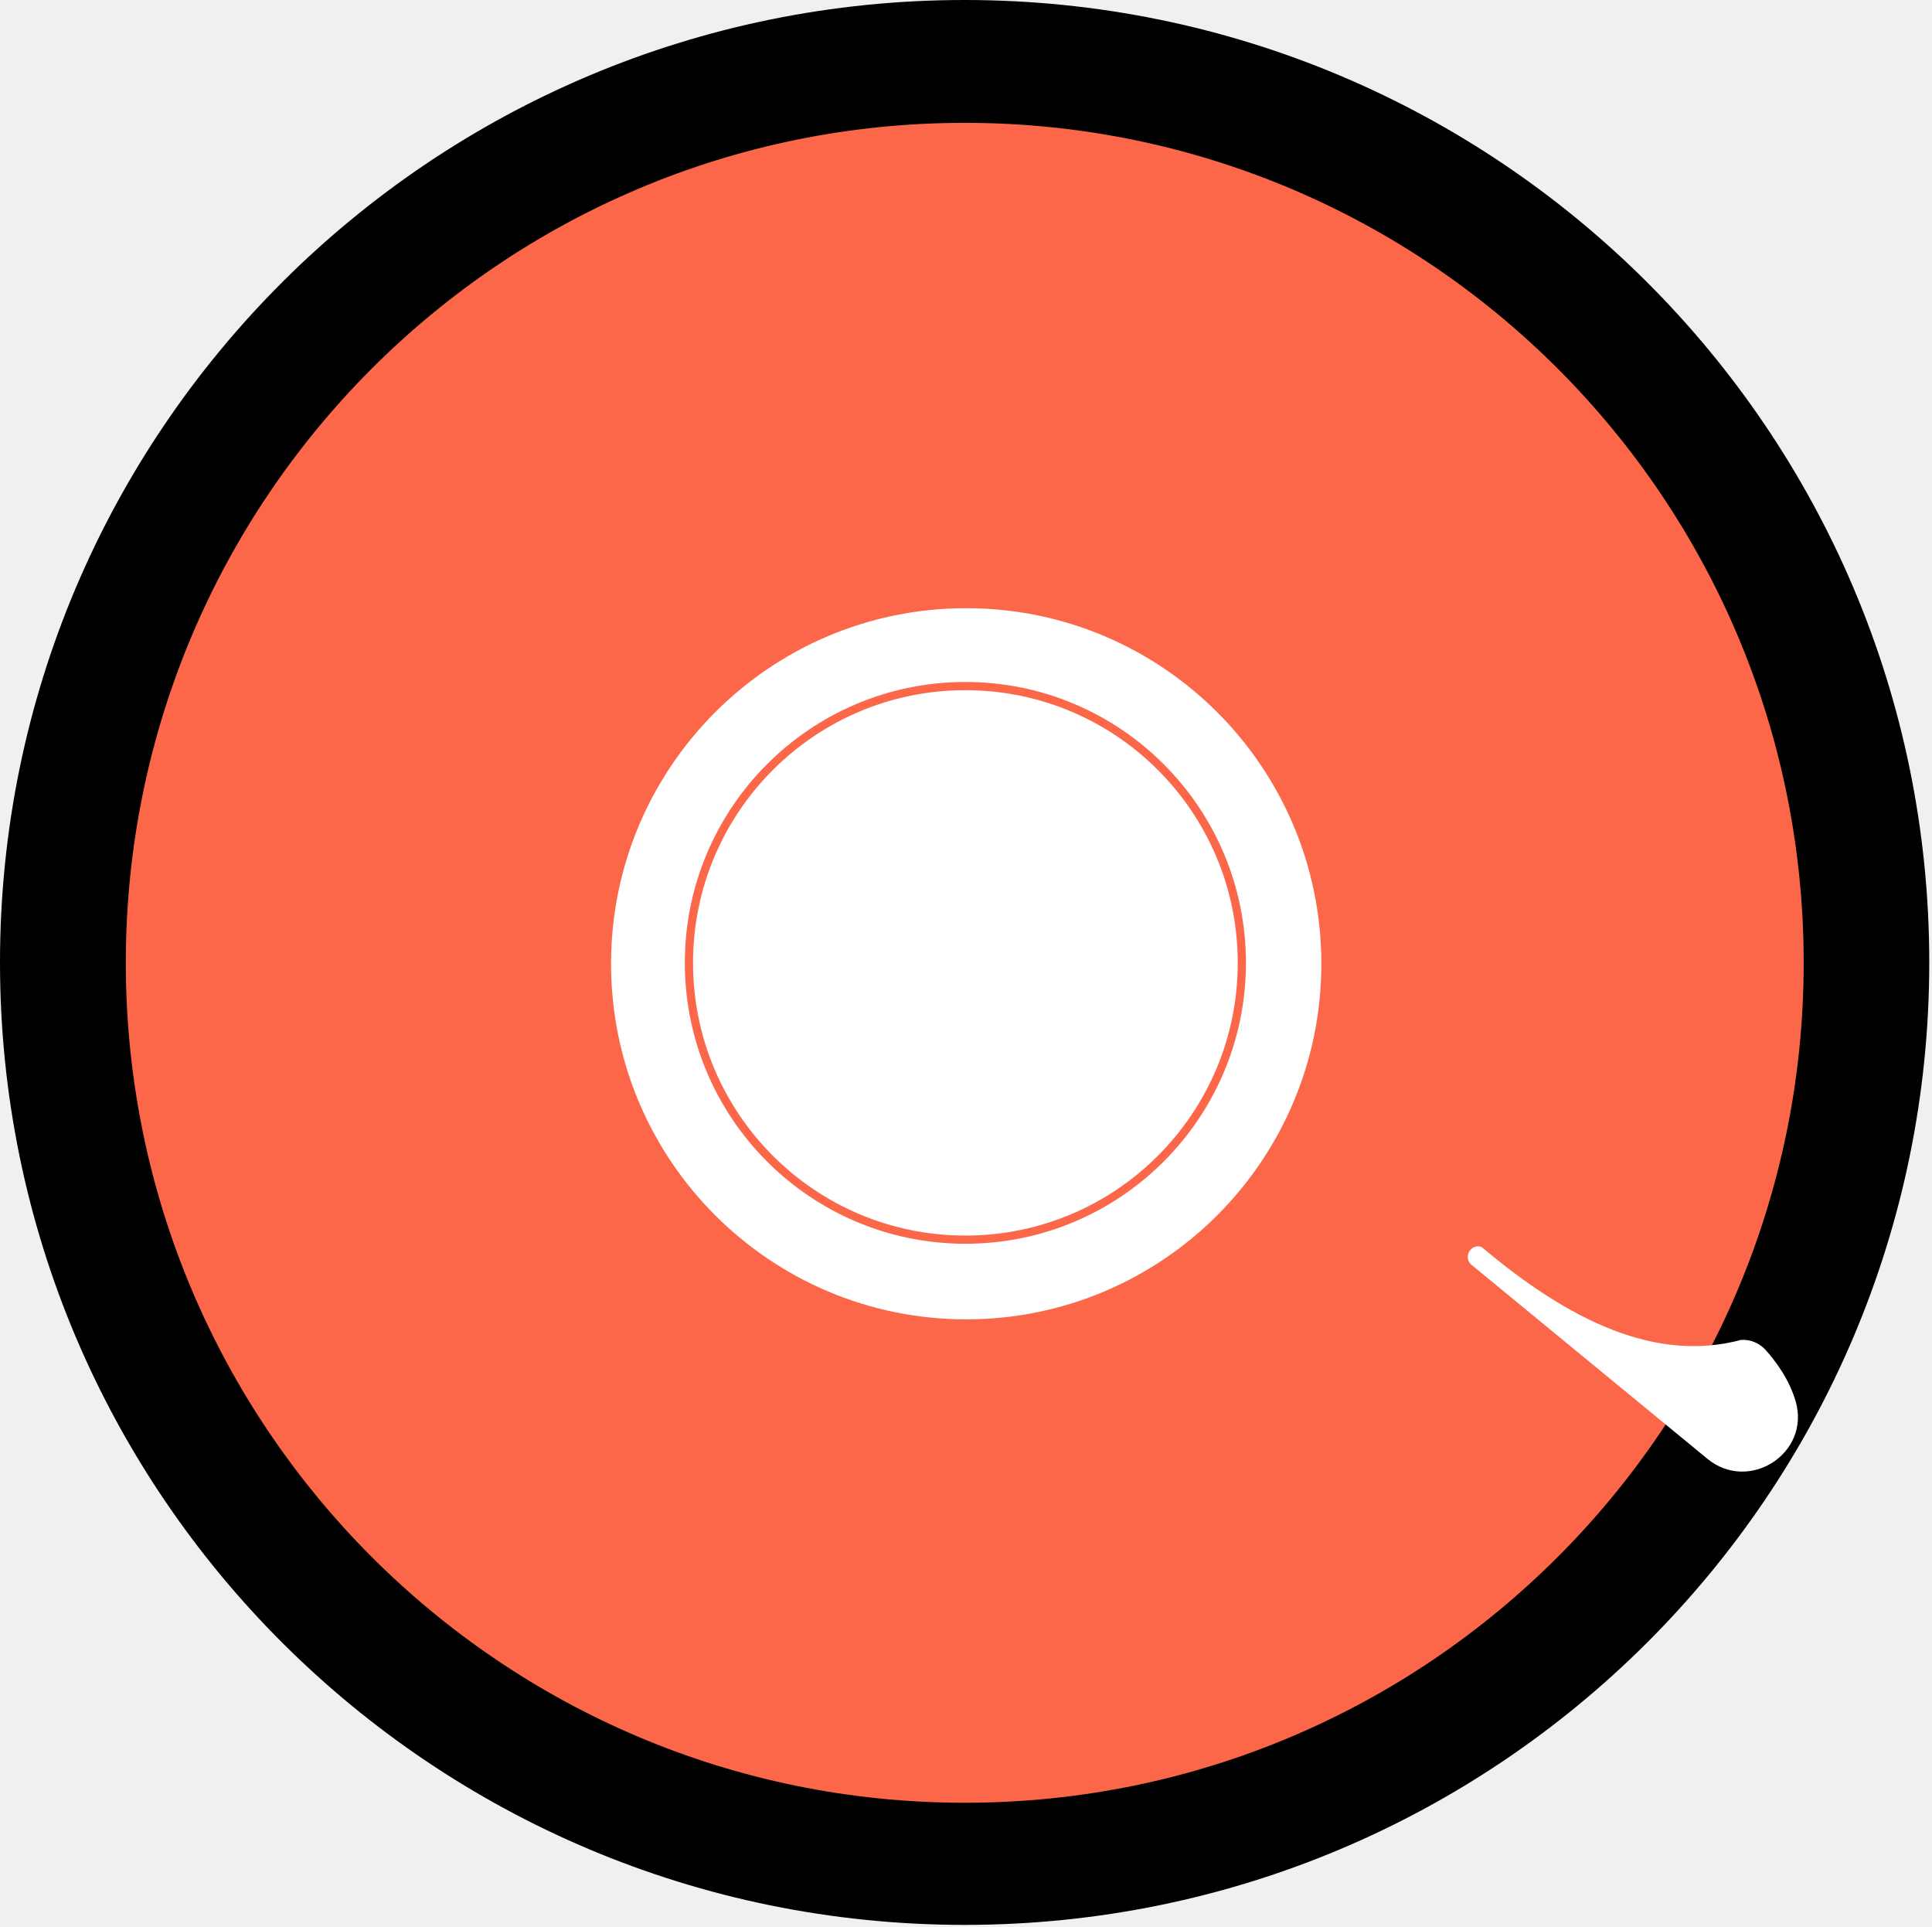
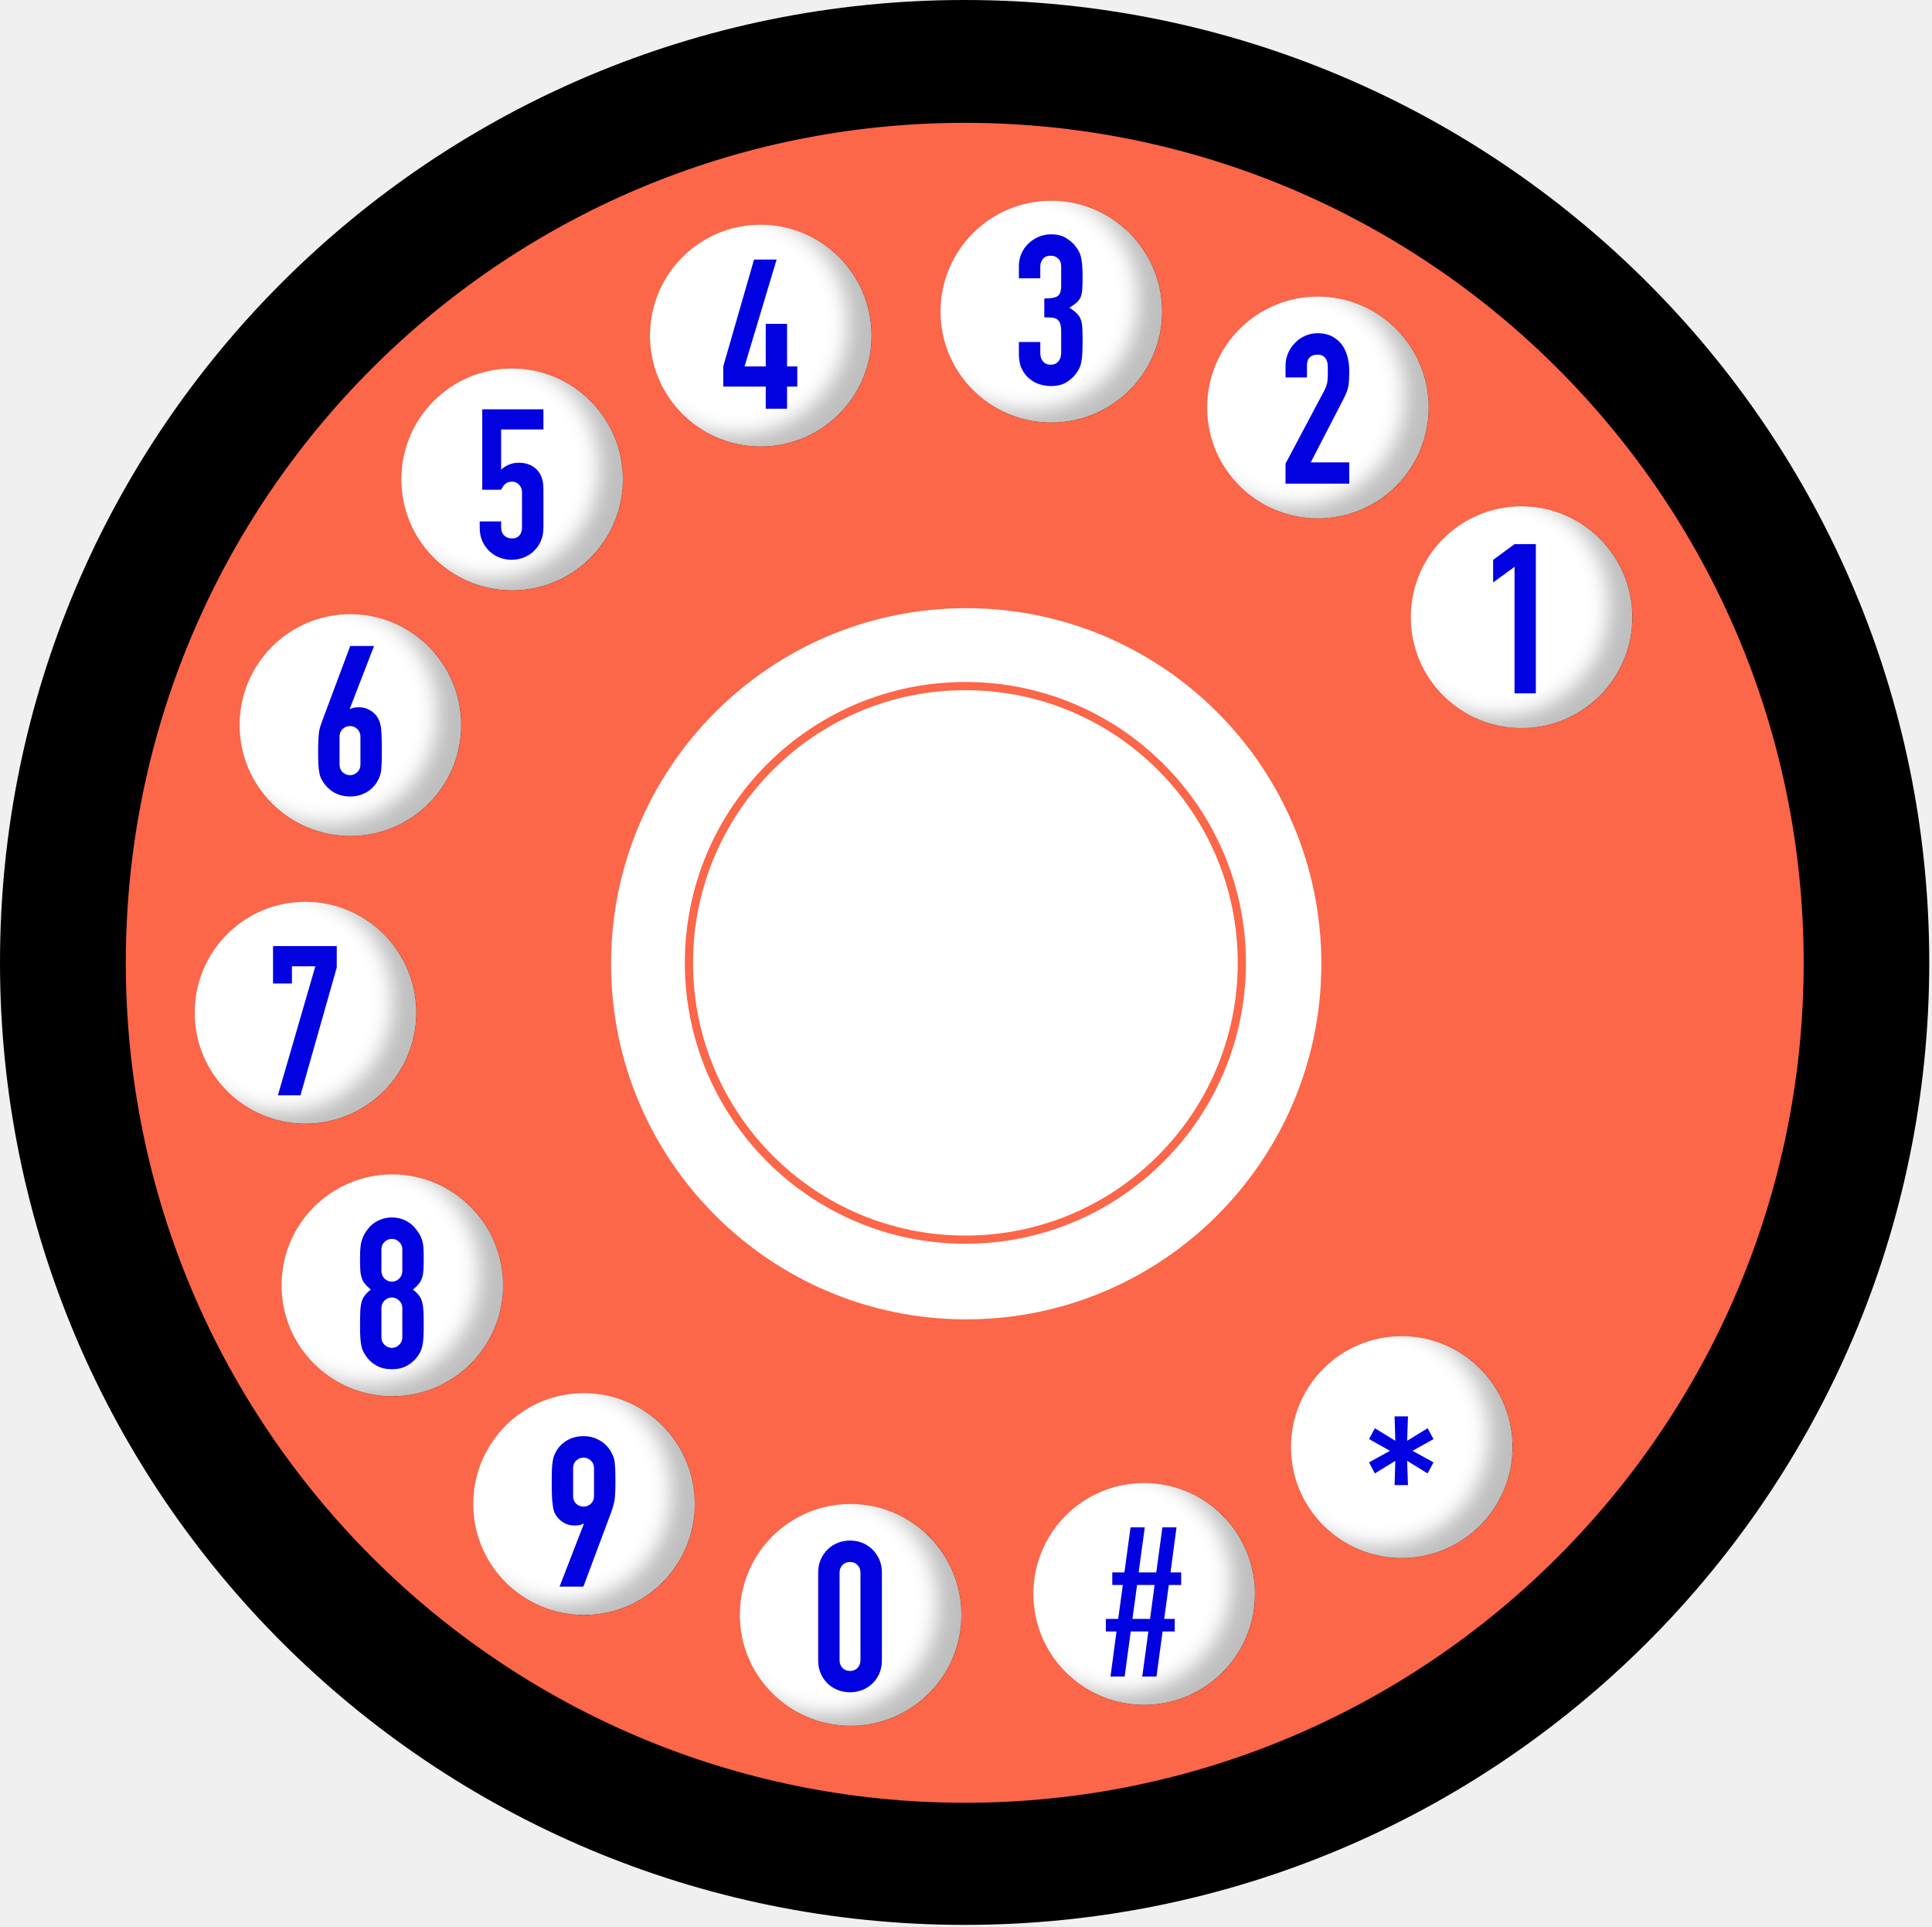
<svg xmlns="http://www.w3.org/2000/svg" width="645" height="643" viewBox="0 0 645 643" fill="none">
  <ellipse cx="322.043" cy="321.244" rx="322.043" ry="321.244" fill="black" />
  <path d="M602.162 321.363C602.162 476.204 476.763 601.727 322.077 601.727C167.39 601.727 42 476.204 42 321.363C42 166.523 167.39 41 322.077 41C476.763 41 602.162 166.523 602.162 321.363Z" fill="#FC6649" />
  <path d="M441.136 321.686C441.136 387.236 388.053 440.371 322.568 440.371C257.091 440.371 204 387.236 204 321.686C204 256.144 257.091 203 322.568 203C388.053 203 441.136 256.144 441.136 321.686Z" fill="white" />
  <path d="M414.59 321.382C414.59 372.411 373.26 413.774 322.291 413.774C271.321 413.774 230 372.411 230 321.382C230 270.362 271.321 229 322.291 229C373.26 229 414.59 270.362 414.59 321.382Z" stroke="#FC6649" stroke-width="2.733" stroke-miterlimit="10" />
-   <path d="M491.295 422.201L570.029 486.932C583.903 498.334 604.432 485.099 599.502 467.819C597.389 460.4 592.741 454.24 589.449 450.584C587.363 448.257 584.334 447.032 581.218 447.235C552.864 454.822 523.972 440.979 494.614 416.2C490.952 414.966 488.302 419.742 491.295 422.201Z" fill="white" />
+   <g filter="url(#filter0_i_485_15)">
+     <path d="M544.945 206.009C544.945 226.444 528.387 243.019 507.973 243.019C487.55 243.019 471 226.444 471 206.009C471 185.566 487.55 169 507.973 169C528.387 169 544.945 185.566 544.945 206.009Z" fill="white" />
+   </g>
+   <path d="M505.632 231.427V189.201L498.484 194.418V186.875L505.632 181.623H512.745V231.427H505.632Z" fill="#0202E0" />
+   <g filter="url(#filter1_i_485_15)">
+     <path d="M476.945 136.009C476.945 156.453 460.396 173.019 439.973 173.019C419.55 173.019 403 156.453 403 136.009C403 115.566 419.55 99 439.973 99C460.396 99 476.945 115.566 476.945 136.009Z" fill="white" />
+   </g>
+   <path d="M429.18 161.447V154.75L442.067 130.465C442.701 129.266 443.062 128.209 443.159 127.292C443.247 126.376 443.3 125.248 443.3 123.909C443.3 123.301 443.282 122.657 443.265 121.97C443.238 121.292 443.106 120.692 442.877 120.172C442.639 119.679 442.287 119.256 441.821 118.904C441.372 118.551 440.703 118.375 439.814 118.375C438.731 118.375 437.877 118.683 437.243 119.291C436.627 119.882 436.328 120.763 436.328 121.935V125.988H429.18V122.076C429.18 120.595 429.461 119.203 430.025 117.881C430.588 116.568 431.363 115.432 432.349 114.462C433.264 113.476 434.373 112.691 435.694 112.101C437.006 111.519 438.405 111.22 439.884 111.22C441.733 111.22 443.317 111.563 444.638 112.242C445.976 112.929 447.085 113.854 447.983 115.026C448.828 116.181 449.444 117.511 449.849 119.009C450.245 120.49 450.448 122.076 450.448 123.768C450.448 124.966 450.421 125.979 450.377 126.799C450.325 127.627 450.236 128.403 450.096 129.125C449.955 129.883 449.717 130.632 449.391 131.381C449.057 132.139 448.617 133.038 448.053 134.095L437.595 154.327H450.448V161.447H429.18Z" fill="#0202E0" />
+   <g filter="url(#filter2_i_485_15)">
+     <path d="M387.945 104.009C387.945 124.444 371.396 141.019 350.973 141.019C330.55 141.019 314 124.444 314 104.009C314 83.566 330.55 67 350.973 67C371.396 67 387.945 83.566 387.945 104.009Z" fill="white" />
+   </g>
+   <path d="M348.642 99.635C350.773 99.635 352.243 99.38 353.044 98.86C353.863 98.349 354.276 97.159 354.276 95.3V88.85C354.276 87.819 353.959 86.982 353.326 86.347C352.709 85.695 351.864 85.36 350.79 85.36C349.523 85.36 348.616 85.766 348.079 86.559C347.56 87.334 347.304 88.101 347.304 88.85V92.903H340.156V88.779C340.156 87.352 340.438 85.977 341.001 84.655C341.565 83.342 342.339 82.223 343.325 81.307C344.285 80.373 345.42 79.615 346.741 79.051C348.053 78.487 349.452 78.205 350.931 78.205C352.877 78.205 354.488 78.593 355.755 79.368C357.04 80.144 358.018 80.937 358.678 81.73C359.144 82.294 359.558 82.858 359.91 83.422C360.262 83.968 360.553 84.638 360.791 85.431C361.213 86.964 361.424 89.237 361.424 92.269C361.424 94.013 361.389 95.423 361.319 96.498C361.248 97.556 361.072 98.437 360.791 99.142C360.456 99.873 359.998 100.499 359.417 101.01C358.827 101.53 358.026 102.094 357.023 102.702C358.123 103.407 358.968 104.068 359.558 104.676C360.139 105.266 360.579 105.962 360.861 106.755C361.143 107.601 361.301 108.606 361.354 109.751C361.398 110.879 361.424 112.324 361.424 114.087C361.424 115.734 361.389 117.1 361.319 118.175C361.248 119.233 361.143 120.114 361.002 120.819C360.861 121.55 360.667 122.176 360.438 122.687C360.201 123.207 359.893 123.744 359.523 124.308C358.625 125.603 357.489 126.687 356.107 127.551C354.743 128.423 352.947 128.855 350.72 128.855C349.593 128.855 348.396 128.661 347.128 128.291C345.878 127.921 344.751 127.304 343.748 126.458C342.709 125.639 341.855 124.555 341.177 123.216C340.491 121.859 340.156 120.184 340.156 118.21V114.157H347.304V117.858C347.304 118.986 347.604 119.92 348.22 120.642C348.854 121.374 349.708 121.735 350.79 121.735C351.864 121.735 352.709 121.374 353.326 120.642C353.959 119.92 354.276 118.942 354.276 117.717V110.597C354.276 108.65 353.898 107.372 353.149 106.755C352.745 106.385 352.181 106.147 351.459 106.05C350.729 105.962 349.787 105.909 348.642 105.909V99.635Z" fill="#0202E0" />
+   <g filter="url(#filter3_i_485_15)">
+     <path d="M290.936 112.009C290.936 132.444 274.387 149.019 253.964 149.019C233.55 149.019 217 132.444 217 112.009C217 91.566 233.55 75 253.964 75C274.387 75 290.936 91.566 290.936 112.009Z" fill="white" />
+   </g>
+   <path d="M255.647 136.438V129.036H241.457V122.304L251.739 86.634H259.274L248.57 122.304H255.647V108.099H262.76V122.304H266.176V129.036H262.76V136.438H255.647Z" fill="#0202E0" />
+   <g filter="url(#filter4_i_485_15)">
+     <path d="M207.936 160.001C207.936 180.444 191.387 197.01 170.964 197.01C150.55 197.01 134 180.444 134 160.001C134 139.566 150.55 123 170.964 123C191.387 123 207.936 139.566 207.936 160.001Z" fill="white" />
+   </g>
+   <path d="M181.424 136.619V143.351H167.304V156.78C167.956 156.128 168.792 155.573 169.804 155.124C170.834 154.683 171.97 154.454 173.22 154.454C175.658 154.454 177.63 155.194 179.136 156.675C180.658 158.137 181.424 160.332 181.424 163.266V176.131C181.424 177.823 181.125 179.33 180.544 180.643C179.954 181.938 179.171 183.057 178.185 183.991C177.216 184.908 176.09 185.613 174.804 186.106C173.537 186.599 172.199 186.846 170.79 186.846C169.399 186.846 168.061 186.599 166.776 186.106C165.482 185.613 164.355 184.908 163.396 183.991C162.41 183.057 161.618 181.938 161.037 180.643C160.447 179.33 160.156 177.823 160.156 176.131V174.051H167.304V175.849C167.304 177.074 167.63 178.026 168.29 178.704C168.968 179.391 169.848 179.726 170.931 179.726C172.005 179.726 172.833 179.4 173.396 178.739C173.977 178.087 174.276 177.171 174.276 175.99V164.323C174.276 163.336 173.959 162.508 173.326 161.821C172.709 161.116 171.917 160.763 170.931 160.763C170.315 160.763 169.804 160.869 169.382 161.081C168.959 161.292 168.616 161.539 168.361 161.821C168.079 162.103 167.868 162.402 167.727 162.702C167.489 163.125 167.348 163.389 167.304 163.477H161.001V136.619H181.424Z" fill="#0202E0" />
+   <g filter="url(#filter5_i_485_15)">
+     <path d="M153.945 242.009C153.945 262.453 137.396 279.019 116.973 279.019C96.558 279.019 80 262.453 80 242.009C80 221.575 96.558 205 116.973 205C137.396 205 153.945 221.575 153.945 242.009Z" fill="white" />
+   </g>
+   <path d="M124.873 215.627L116.775 236.564L116.915 236.705C117.144 236.52 117.514 236.37 118.007 236.246C118.5 236.132 119.134 236.07 119.908 236.07C121.176 236.07 122.338 236.379 123.394 236.987C124.468 237.577 125.313 238.344 125.93 239.278C126.255 239.798 126.511 240.317 126.704 240.829C126.889 241.322 127.056 241.992 127.197 242.838C127.285 243.684 127.356 244.759 127.409 246.045C127.453 247.314 127.479 248.927 127.479 250.874C127.479 252.522 127.453 253.87 127.409 254.927C127.356 255.967 127.285 256.831 127.197 257.536C127.056 258.293 126.88 258.928 126.669 259.439C126.458 259.932 126.185 260.461 125.859 261.025C124.917 262.558 123.659 263.739 122.092 264.585C120.542 265.431 118.79 265.854 116.845 265.854C114.891 265.854 113.148 265.422 111.598 264.55C110.067 263.686 108.834 262.506 107.901 261.025C107.523 260.461 107.232 259.932 107.021 259.439C106.81 258.928 106.651 258.293 106.563 257.536C106.422 256.831 106.325 255.967 106.281 254.927C106.229 253.87 106.211 252.522 106.211 250.874C106.211 249.35 106.229 248.089 106.281 247.103C106.325 246.098 106.396 245.217 106.493 244.459C106.581 243.754 106.722 243.111 106.915 242.52C107.1 241.939 107.311 241.322 107.549 240.688L116.915 215.627H124.873ZM120.331 245.904C120.331 244.847 119.979 243.992 119.275 243.331C118.588 242.679 117.778 242.344 116.845 242.344C115.903 242.344 115.084 242.679 114.38 243.331C113.693 243.992 113.359 244.847 113.359 245.904V255.139C113.359 256.223 113.693 257.095 114.38 257.747C115.084 258.408 115.903 258.734 116.845 258.734C117.778 258.734 118.588 258.408 119.275 257.747C119.979 257.095 120.331 256.223 120.331 255.139V245.904Z" fill="#0202E0" />
+   <g filter="url(#filter6_i_485_15)">
+     <path d="M138.945 338.009C138.945 358.444 122.396 375.019 101.973 375.019C81.55 375.019 65 358.444 65 338.009C65 317.566 81.55 301 101.973 301C122.396 301 138.945 317.566 138.945 338.009Z" fill="white" />
+   </g>
+   <path d="M92.776 365.599L105.276 322.527H97.459V328.272H91.156V315.795H112.424V322.95L100.311 365.599H92.776Z" fill="#0202E0" />
+   <g filter="url(#filter7_i_485_15)">
+     <path d="M167.945 429.009C167.945 449.444 151.396 466.019 130.973 466.019C110.558 466.019 94 449.444 94 429.009C94 408.566 110.558 392 130.973 392C151.396 392 167.945 408.566 167.945 429.009Z" fill="white" />
+   </g>
+   <path d="M134.315 417.006C134.315 416.019 133.963 415.2 133.259 414.539C132.572 413.86 131.762 413.516 130.829 413.516C129.887 413.516 129.069 413.86 128.365 414.539C127.678 415.2 127.343 416.019 127.343 417.006V424.267C127.343 425.254 127.678 426.091 128.365 426.769C129.069 427.457 129.887 427.792 130.829 427.792C131.762 427.792 132.572 427.457 133.259 426.769C133.963 426.091 134.315 425.254 134.315 424.267V417.006ZM120.195 419.79C120.195 418.451 120.239 417.314 120.336 416.371C120.424 415.411 120.591 414.574 120.829 413.869C121.058 413.164 121.331 412.53 121.639 411.966C121.938 411.402 122.326 410.829 122.801 410.238C123.734 409.022 124.896 408.071 126.287 407.383C127.695 406.705 129.21 406.361 130.829 406.361C132.449 406.361 133.963 406.705 135.372 407.383C136.78 408.071 137.942 409.022 138.858 410.238C139.324 410.829 139.72 411.402 140.055 411.966C140.381 412.53 140.662 413.164 140.9 413.869C141.129 414.574 141.287 415.411 141.358 416.371C141.428 417.314 141.463 418.451 141.463 419.79C141.463 421.297 141.437 422.566 141.393 423.597C141.34 424.61 141.199 425.518 140.97 426.311C140.733 427.113 140.372 427.827 139.879 428.461C139.386 429.078 138.717 429.73 137.872 430.435C138.717 431.096 139.386 431.757 139.879 432.409C140.372 433.043 140.733 433.81 140.97 434.7C141.199 435.599 141.34 436.691 141.393 437.978C141.437 439.247 141.463 440.815 141.463 442.666C141.463 444.217 141.428 445.503 141.358 446.508C141.287 447.495 141.182 448.367 141.041 449.116C140.9 449.847 140.698 450.473 140.442 450.984C140.178 451.504 139.861 452.041 139.492 452.605C138.69 453.804 137.564 454.844 136.111 455.707C134.676 456.58 132.916 457.011 130.829 457.011C128.734 457.011 126.965 456.58 125.512 455.707C124.077 454.844 122.959 453.804 122.167 452.605C121.789 452.041 121.472 451.504 121.216 450.984C120.952 450.473 120.759 449.847 120.618 449.116C120.477 448.367 120.371 447.495 120.301 446.508C120.231 445.503 120.195 444.217 120.195 442.666C120.195 440.815 120.213 439.247 120.266 437.978C120.31 436.691 120.451 435.599 120.688 434.7C120.917 433.81 121.287 433.043 121.78 432.409C122.273 431.757 122.942 431.096 123.787 430.435C122.942 429.73 122.273 429.078 121.78 428.461C121.287 427.827 120.917 427.113 120.688 426.311C120.451 425.518 120.31 424.61 120.266 423.597C120.213 422.566 120.195 421.297 120.195 419.79ZM134.315 436.603C134.315 435.616 133.963 434.788 133.259 434.101C132.572 433.422 131.762 433.079 130.829 433.079C129.887 433.079 129.069 433.422 128.365 434.101C127.678 434.788 127.343 435.616 127.343 436.603V446.367C127.343 447.354 127.678 448.191 128.365 448.869C129.069 449.557 129.887 449.891 130.829 449.891C131.762 449.891 132.572 449.557 133.259 448.869C133.963 448.191 134.315 447.354 134.315 446.367V436.603Z" fill="#0202E0" />
+   <g filter="url(#filter8_i_485_15)">
+     <path d="M231.945 502.009C231.945 522.453 215.396 539.019 194.973 539.019C174.55 539.019 158 522.453 158 502.009C158 481.566 174.55 465 194.973 465C215.396 465 231.945 481.566 231.945 502.009Z" fill="white" />
+   </g>
+   <path d="M186.797 529.596L194.896 508.695L194.755 508.554C194.517 508.748 194.156 508.897 193.663 509.012C193.17 509.135 192.537 509.188 191.762 509.188C190.494 509.188 189.315 508.889 188.241 508.272C187.184 507.664 186.348 506.888 185.741 505.945C185.406 505.505 185.151 505.011 184.966 504.465C184.772 503.928 184.632 503.231 184.544 502.385C184.403 501.566 184.306 500.509 184.262 499.213C184.209 497.927 184.191 496.305 184.191 494.349C184.191 492.728 184.209 491.388 184.262 490.331C184.306 489.274 184.403 488.384 184.544 487.652C184.632 486.947 184.79 486.339 185.001 485.819C185.213 485.308 185.477 484.762 185.811 484.198C186.744 482.674 187.994 481.484 189.544 480.638C191.111 479.792 192.871 479.369 194.825 479.369C196.771 479.369 198.505 479.81 200.037 480.673C201.586 481.546 202.827 482.718 203.769 484.198C204.095 484.762 204.377 485.308 204.614 485.819C204.843 486.339 205.037 486.947 205.178 487.652C205.266 488.384 205.336 489.274 205.389 490.331C205.433 491.388 205.459 492.728 205.459 494.349C205.459 495.9 205.433 497.187 205.389 498.191C205.336 499.178 205.266 500.024 205.178 500.729C205.037 501.46 204.878 502.121 204.72 502.703C204.553 503.293 204.35 503.919 204.121 504.571L194.755 529.596H186.797ZM191.339 499.319C191.339 500.403 191.674 501.275 192.361 501.927C193.065 502.562 193.884 502.879 194.825 502.879C195.759 502.879 196.568 502.562 197.255 501.927C197.959 501.275 198.311 500.403 198.311 499.319V490.084C198.311 489.009 197.959 488.146 197.255 487.511C196.568 486.859 195.759 486.524 194.825 486.524C193.884 486.524 193.065 486.859 192.361 487.511C191.674 488.146 191.339 489.009 191.339 490.084V499.319Z" fill="#0202E0" />
+   <g filter="url(#filter9_i_485_15)">
+     <path d="M320.945 539.009C320.945 559.453 304.396 576.019 283.973 576.019C263.558 576.019 247 559.453 247 539.009C247 518.566 263.558 502 283.973 502C304.396 502 320.945 518.566 320.945 539.009Z" fill="white" />
+   </g>
+   <path d="M273.148 524.919C273.148 523.254 273.439 521.773 274.029 520.478C274.61 519.165 275.402 518.037 276.388 517.094C277.347 516.16 278.474 515.438 279.768 514.944C281.054 514.451 282.392 514.204 283.782 514.204C285.191 514.204 286.529 514.451 287.797 514.944C289.082 515.438 290.209 516.16 291.177 517.094C292.163 518.037 292.946 519.165 293.536 520.478C294.117 521.773 294.417 523.254 294.417 524.919V554.139C294.417 555.831 294.117 557.338 293.536 558.651C292.946 559.946 292.163 561.065 291.177 561.999C290.209 562.915 289.082 563.62 287.797 564.114C286.529 564.607 285.191 564.854 283.782 564.854C282.392 564.854 281.054 564.607 279.768 564.114C278.474 563.62 277.347 562.915 276.388 561.999C275.402 561.065 274.61 559.946 274.029 558.651C273.439 557.338 273.148 555.831 273.148 554.139V524.919ZM280.296 554.139C280.296 555.179 280.613 556.033 281.247 556.712C281.899 557.399 282.744 557.734 283.782 557.734C284.812 557.734 285.649 557.399 286.283 556.712C286.934 556.033 287.268 555.179 287.268 554.139V524.919C287.268 523.888 286.934 523.042 286.283 522.381C285.649 521.703 284.812 521.359 283.782 521.359C282.744 521.359 281.899 521.703 281.247 522.381C280.613 523.042 280.296 523.888 280.296 524.919V554.139Z" fill="#0202E0" />
+   <g filter="url(#filter10_i_485_15)">
+     <path d="M418.945 532.009C418.945 552.453 402.396 569.019 381.973 569.019C361.55 569.019 345 552.453 345 532.009C345 511.566 361.55 495 381.973 495C402.396 495 418.945 511.566 418.945 532.009Z" fill="white" />
+   </g>
+   <path d="M381.34 559.597L383.382 544.547H377.501L375.459 559.597H370.741L372.748 544.547H369.191V540.352H373.311L374.861 529.038H371.339V524.843H375.389L377.431 509.793H382.185L380.142 524.843H386.023L388.065 509.793H392.783L390.776 524.843H394.333V529.038H390.213L388.664 540.352H392.185V544.547H388.135L386.093 559.597H381.34ZM383.945 540.352L385.459 529.038H379.614L378.065 540.352H383.945Z" fill="#0202E0" />
+   <g filter="url(#filter11_i_485_15)">
+     <path d="M504.945 483.009C504.945 503.453 488.387 520.019 467.973 520.019C447.55 520.019 431 503.453 431 483.009C431 462.575 447.55 446 467.973 446C488.387 446 504.945 462.575 504.945 483.009Z" fill="white" />
+   </g>
+   <path d="M457.062 480.343L458.999 476.712L465.83 480.907L465.584 472.765H470.056L469.774 480.907L476.605 476.712L478.577 480.343L471.57 484.255L478.577 488.097L476.605 491.798L469.774 487.604L470.056 495.71H465.584L465.83 487.604L458.999 491.798L457.062 488.097L464.034 484.255L457.062 480.343Z" fill="#0202E0" />
+   <defs>
+     <filter id="filter0_i_485_15" x="464.6" y="165" width="80.345" height="78.019" filterUnits="userSpaceOnUse" color-interpolation-filters="sRGB">
+       <feFlood flood-opacity="0" result="BackgroundImageFix" />
+       <feBlend mode="normal" in="SourceGraphic" in2="BackgroundImageFix" result="shape" />
+       <feColorMatrix in="SourceAlpha" type="matrix" values="0 0 0 0 0 0 0 0 0 0 0 0 0 0 0 0 0 0 127 0" result="hardAlpha" />
+       <feOffset dx="-8" dy="-4" />
+       <feGaussianBlur stdDeviation="3.2" />
+       <feComposite in2="hardAlpha" operator="arithmetic" k2="-1" k3="1" />
+       <feColorMatrix type="matrix" values="0 0 0 0 0 0 0 0 0 0 0 0 0 0 0 0 0 0 0.25 0" />
+       <feBlend mode="normal" in2="shape" result="effect1_innerShadow_485_15" />
+     </filter>
+     <filter id="filter1_i_485_15" x="396.6" y="95" width="80.345" height="78.019" filterUnits="userSpaceOnUse" color-interpolation-filters="sRGB">
+       <feFlood flood-opacity="0" result="BackgroundImageFix" />
+       <feBlend mode="normal" in="SourceGraphic" in2="BackgroundImageFix" result="shape" />
+       <feColorMatrix in="SourceAlpha" type="matrix" values="0 0 0 0 0 0 0 0 0 0 0 0 0 0 0 0 0 0 127 0" result="hardAlpha" />
+       <feOffset dx="-8" dy="-4" />
+       <feGaussianBlur stdDeviation="3.2" />
+       <feComposite in2="hardAlpha" operator="arithmetic" k2="-1" k3="1" />
+       <feColorMatrix type="matrix" values="0 0 0 0 0 0 0 0 0 0 0 0 0 0 0 0 0 0 0.25 0" />
+       <feBlend mode="normal" in2="shape" result="effect1_innerShadow_485_15" />
+     </filter>
+     <filter id="filter2_i_485_15" x="307.6" y="63" width="80.345" height="78.019" filterUnits="userSpaceOnUse" color-interpolation-filters="sRGB">
+       <feFlood flood-opacity="0" result="BackgroundImageFix" />
+       <feBlend mode="normal" in="SourceGraphic" in2="BackgroundImageFix" result="shape" />
+       <feColorMatrix in="SourceAlpha" type="matrix" values="0 0 0 0 0 0 0 0 0 0 0 0 0 0 0 0 0 0 127 0" result="hardAlpha" />
+       <feOffset dx="-8" dy="-4" />
+       <feGaussianBlur stdDeviation="3.2" />
+       <feComposite in2="hardAlpha" operator="arithmetic" k2="-1" k3="1" />
+       <feColorMatrix type="matrix" values="0 0 0 0 0 0 0 0 0 0 0 0 0 0 0 0 0 0 0.25 0" />
+       <feBlend mode="normal" in2="shape" result="effect1_innerShadow_485_15" />
+     </filter>
+     <filter id="filter3_i_485_15" x="210.6" y="71" width="80.338" height="78.019" filterUnits="userSpaceOnUse" color-interpolation-filters="sRGB">
+       <feFlood flood-opacity="0" result="BackgroundImageFix" />
+       <feBlend mode="normal" in="SourceGraphic" in2="BackgroundImageFix" result="shape" />
+       <feColorMatrix in="SourceAlpha" type="matrix" values="0 0 0 0 0 0 0 0 0 0 0 0 0 0 0 0 0 0 127 0" result="hardAlpha" />
+       <feOffset dx="-8" dy="-4" />
+       <feGaussianBlur stdDeviation="3.2" />
+       <feComposite in2="hardAlpha" operator="arithmetic" k2="-1" k3="1" />
+       <feColorMatrix type="matrix" values="0 0 0 0 0 0 0 0 0 0 0 0 0 0 0 0 0 0 0.25 0" />
+       <feBlend mode="normal" in2="shape" result="effect1_innerShadow_485_15" />
+     </filter>
+     <filter id="filter4_i_485_15" x="127.6" y="119" width="80.338" height="78.01" filterUnits="userSpaceOnUse" color-interpolation-filters="sRGB">
+       <feFlood flood-opacity="0" result="BackgroundImageFix" />
+       <feBlend mode="normal" in="SourceGraphic" in2="BackgroundImageFix" result="shape" />
+       <feColorMatrix in="SourceAlpha" type="matrix" values="0 0 0 0 0 0 0 0 0 0 0 0 0 0 0 0 0 0 127 0" result="hardAlpha" />
+       <feOffset dx="-8" dy="-4" />
+       <feGaussianBlur stdDeviation="3.2" />
+       <feComposite in2="hardAlpha" operator="arithmetic" k2="-1" k3="1" />
+       <feColorMatrix type="matrix" values="0 0 0 0 0 0 0 0 0 0 0 0 0 0 0 0 0 0 0.25 0" />
+       <feBlend mode="normal" in2="shape" result="effect1_innerShadow_485_15" />
+     </filter>
+     <filter id="filter5_i_485_15" x="73.6" y="201" width="80.345" height="78.019" filterUnits="userSpaceOnUse" color-interpolation-filters="sRGB">
+       <feFlood flood-opacity="0" result="BackgroundImageFix" />
+       <feBlend mode="normal" in="SourceGraphic" in2="BackgroundImageFix" result="shape" />
+       <feColorMatrix in="SourceAlpha" type="matrix" values="0 0 0 0 0 0 0 0 0 0 0 0 0 0 0 0 0 0 127 0" result="hardAlpha" />
+       <feOffset dx="-8" dy="-4" />
+       <feGaussianBlur stdDeviation="3.2" />
+       <feComposite in2="hardAlpha" operator="arithmetic" k2="-1" k3="1" />
+       <feColorMatrix type="matrix" values="0 0 0 0 0 0 0 0 0 0 0 0 0 0 0 0 0 0 0.25 0" />
+       <feBlend mode="normal" in2="shape" result="effect1_innerShadow_485_15" />
+     </filter>
+     <filter id="filter6_i_485_15" x="58.6" y="297" width="80.345" height="78.019" filterUnits="userSpaceOnUse" color-interpolation-filters="sRGB">
+       <feFlood flood-opacity="0" result="BackgroundImageFix" />
+       <feBlend mode="normal" in="SourceGraphic" in2="BackgroundImageFix" result="shape" />
+       <feColorMatrix in="SourceAlpha" type="matrix" values="0 0 0 0 0 0 0 0 0 0 0 0 0 0 0 0 0 0 127 0" result="hardAlpha" />
+       <feOffset dx="-8" dy="-4" />
+       <feGaussianBlur stdDeviation="3.2" />
+       <feComposite in2="hardAlpha" operator="arithmetic" k2="-1" k3="1" />
+       <feColorMatrix type="matrix" values="0 0 0 0 0 0 0 0 0 0 0 0 0 0 0 0 0 0 0.25 0" />
+       <feBlend mode="normal" in2="shape" result="effect1_innerShadow_485_15" />
+     </filter>
+     <filter id="filter7_i_485_15" x="87.6" y="388" width="80.345" height="78.019" filterUnits="userSpaceOnUse" color-interpolation-filters="sRGB">
+       <feFlood flood-opacity="0" result="BackgroundImageFix" />
+       <feBlend mode="normal" in="SourceGraphic" in2="BackgroundImageFix" result="shape" />
+       <feColorMatrix in="SourceAlpha" type="matrix" values="0 0 0 0 0 0 0 0 0 0 0 0 0 0 0 0 0 0 127 0" result="hardAlpha" />
+       <feOffset dx="-8" dy="-4" />
+       <feGaussianBlur stdDeviation="3.2" />
+       <feComposite in2="hardAlpha" operator="arithmetic" k2="-1" k3="1" />
+       <feColorMatrix type="matrix" values="0 0 0 0 0 0 0 0 0 0 0 0 0 0 0 0 0 0 0.25 0" />
+       <feBlend mode="normal" in2="shape" result="effect1_innerShadow_485_15" />
+     </filter>
+     <filter id="filter8_i_485_15" x="151.6" y="461" width="80.345" height="78.019" filterUnits="userSpaceOnUse" color-interpolation-filters="sRGB">
+       <feFlood flood-opacity="0" result="BackgroundImageFix" />
+       <feBlend mode="normal" in="SourceGraphic" in2="BackgroundImageFix" result="shape" />
+       <feColorMatrix in="SourceAlpha" type="matrix" values="0 0 0 0 0 0 0 0 0 0 0 0 0 0 0 0 0 0 127 0" result="hardAlpha" />
+       <feOffset dx="-8" dy="-4" />
+       <feGaussianBlur stdDeviation="3.2" />
+       <feComposite in2="hardAlpha" operator="arithmetic" k2="-1" k3="1" />
+       <feColorMatrix type="matrix" values="0 0 0 0 0 0 0 0 0 0 0 0 0 0 0 0 0 0 0.25 0" />
+       <feBlend mode="normal" in2="shape" result="effect1_innerShadow_485_15" />
+     </filter>
+     <filter id="filter9_i_485_15" x="240.6" y="498" width="80.345" height="78.019" filterUnits="userSpaceOnUse" color-interpolation-filters="sRGB">
+       <feFlood flood-opacity="0" result="BackgroundImageFix" />
+       <feBlend mode="normal" in="SourceGraphic" in2="BackgroundImageFix" result="shape" />
+       <feColorMatrix in="SourceAlpha" type="matrix" values="0 0 0 0 0 0 0 0 0 0 0 0 0 0 0 0 0 0 127 0" result="hardAlpha" />
+       <feOffset dx="-8" dy="-4" />
+       <feGaussianBlur stdDeviation="3.2" />
+       <feComposite in2="hardAlpha" operator="arithmetic" k2="-1" k3="1" />
+       <feColorMatrix type="matrix" values="0 0 0 0 0 0 0 0 0 0 0 0 0 0 0 0 0 0 0.25 0" />
+       <feBlend mode="normal" in2="shape" result="effect1_innerShadow_485_15" />
+     </filter>
+     <filter id="filter10_i_485_15" x="338.6" y="491" width="80.345" height="78.019" filterUnits="userSpaceOnUse" color-interpolation-filters="sRGB">
+       <feFlood flood-opacity="0" result="BackgroundImageFix" />
+       <feBlend mode="normal" in="SourceGraphic" in2="BackgroundImageFix" result="shape" />
+       <feColorMatrix in="SourceAlpha" type="matrix" values="0 0 0 0 0 0 0 0 0 0 0 0 0 0 0 0 0 0 127 0" result="hardAlpha" />
+       <feOffset dx="-8" dy="-4" />
+       <feGaussianBlur stdDeviation="3.2" />
+       <feComposite in2="hardAlpha" operator="arithmetic" k2="-1" k3="1" />
+       <feColorMatrix type="matrix" values="0 0 0 0 0 0 0 0 0 0 0 0 0 0 0 0 0 0 0.25 0" />
+       <feBlend mode="normal" in2="shape" result="effect1_innerShadow_485_15" />
+     </filter>
+     <filter id="filter11_i_485_15" x="424.6" y="442" width="80.345" height="78.019" filterUnits="userSpaceOnUse" color-interpolation-filters="sRGB">
+       <feFlood flood-opacity="0" result="BackgroundImageFix" />
+       <feBlend mode="normal" in="SourceGraphic" in2="BackgroundImageFix" result="shape" />
+       <feColorMatrix in="SourceAlpha" type="matrix" values="0 0 0 0 0 0 0 0 0 0 0 0 0 0 0 0 0 0 127 0" result="hardAlpha" />
+       <feOffset dx="-8" dy="-4" />
+       <feGaussianBlur stdDeviation="3.2" />
+       <feComposite in2="hardAlpha" operator="arithmetic" k2="-1" k3="1" />
+       <feColorMatrix type="matrix" values="0 0 0 0 0 0 0 0 0 0 0 0 0 0 0 0 0 0 0.25 0" />
+       <feBlend mode="normal" in2="shape" result="effect1_innerShadow_485_15" />
+     </filter>
+   </defs>
</svg>
